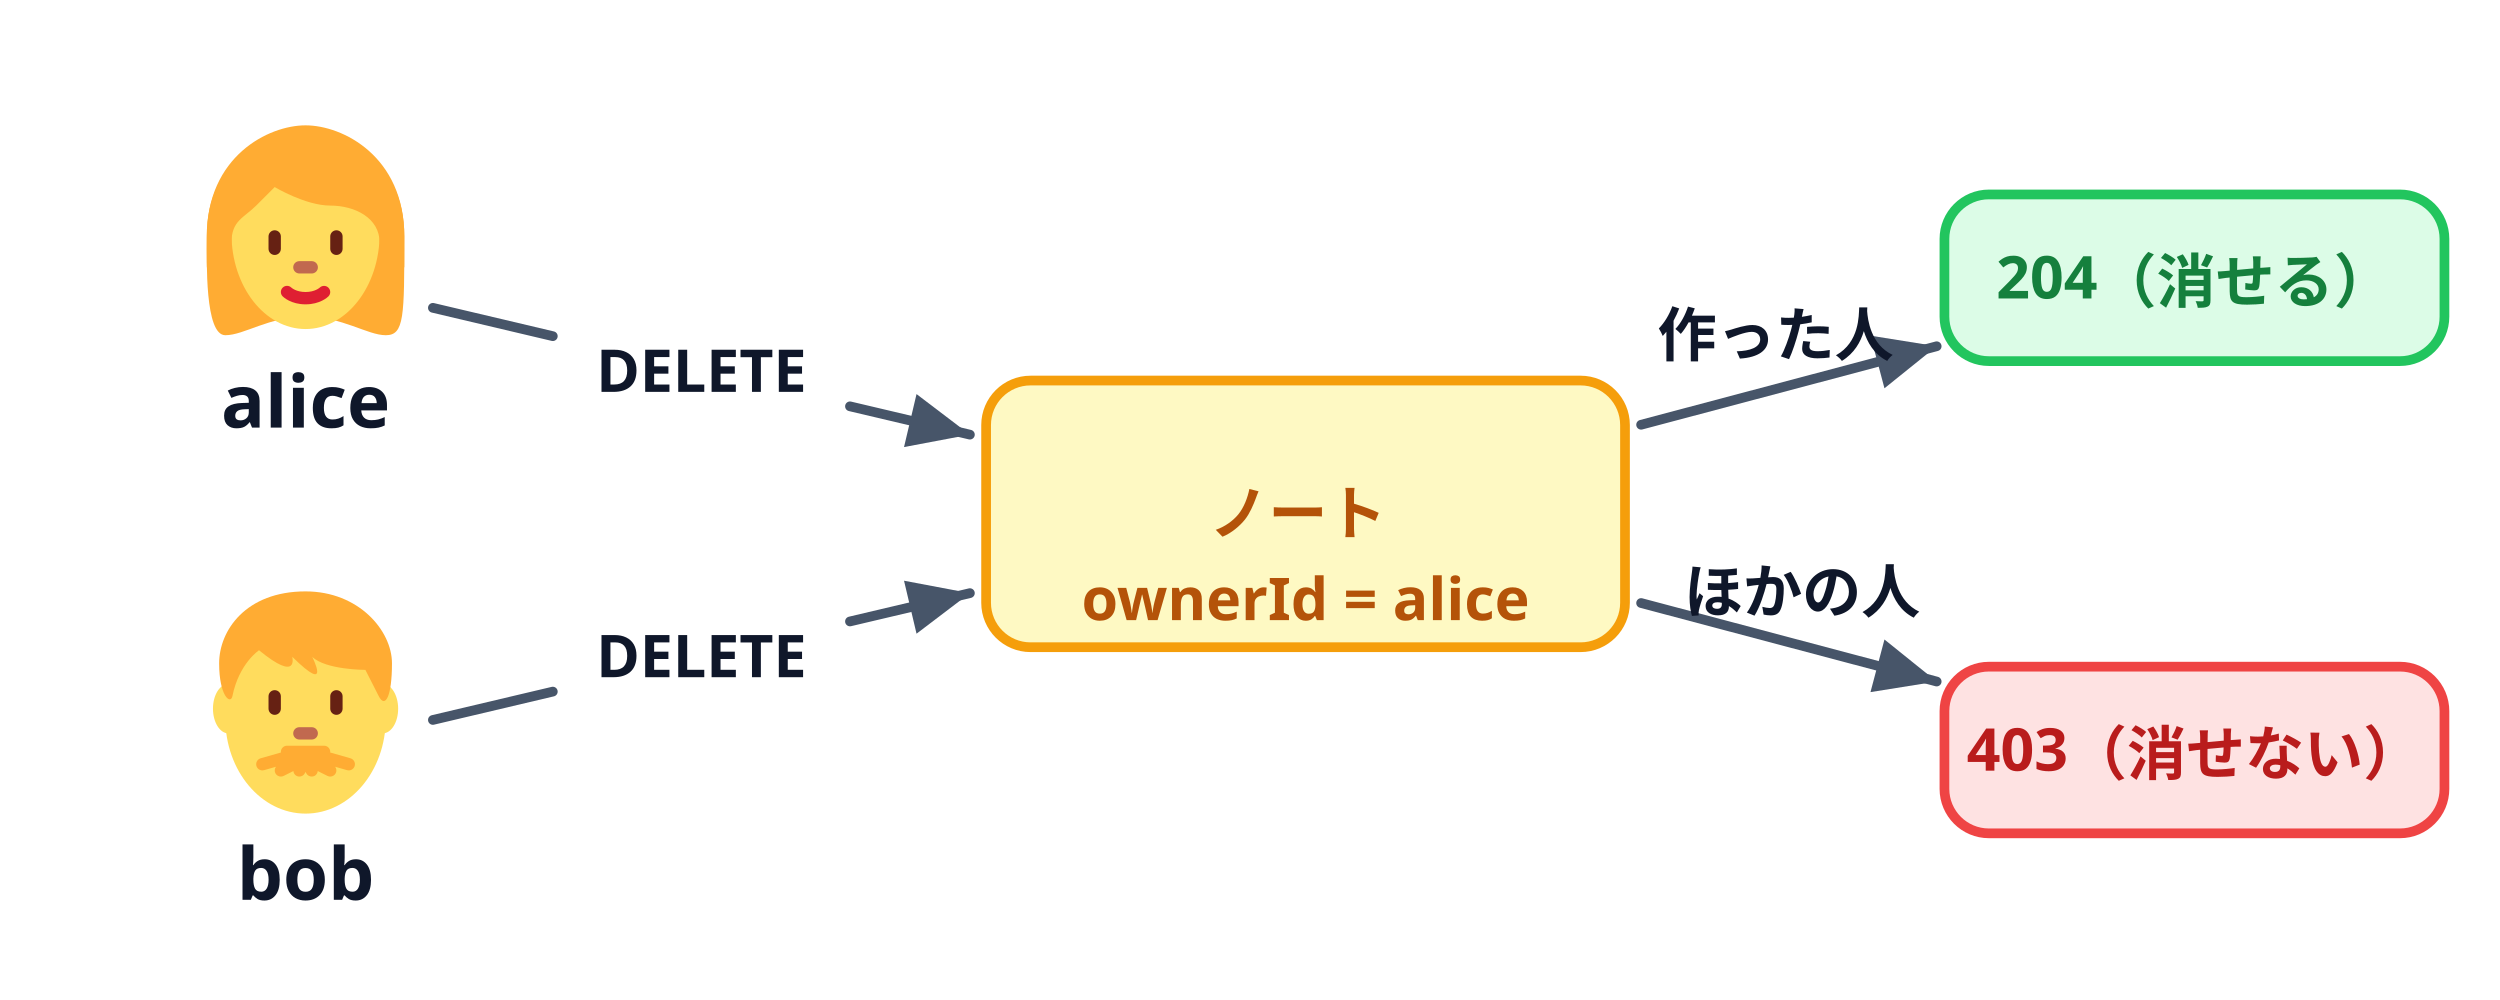
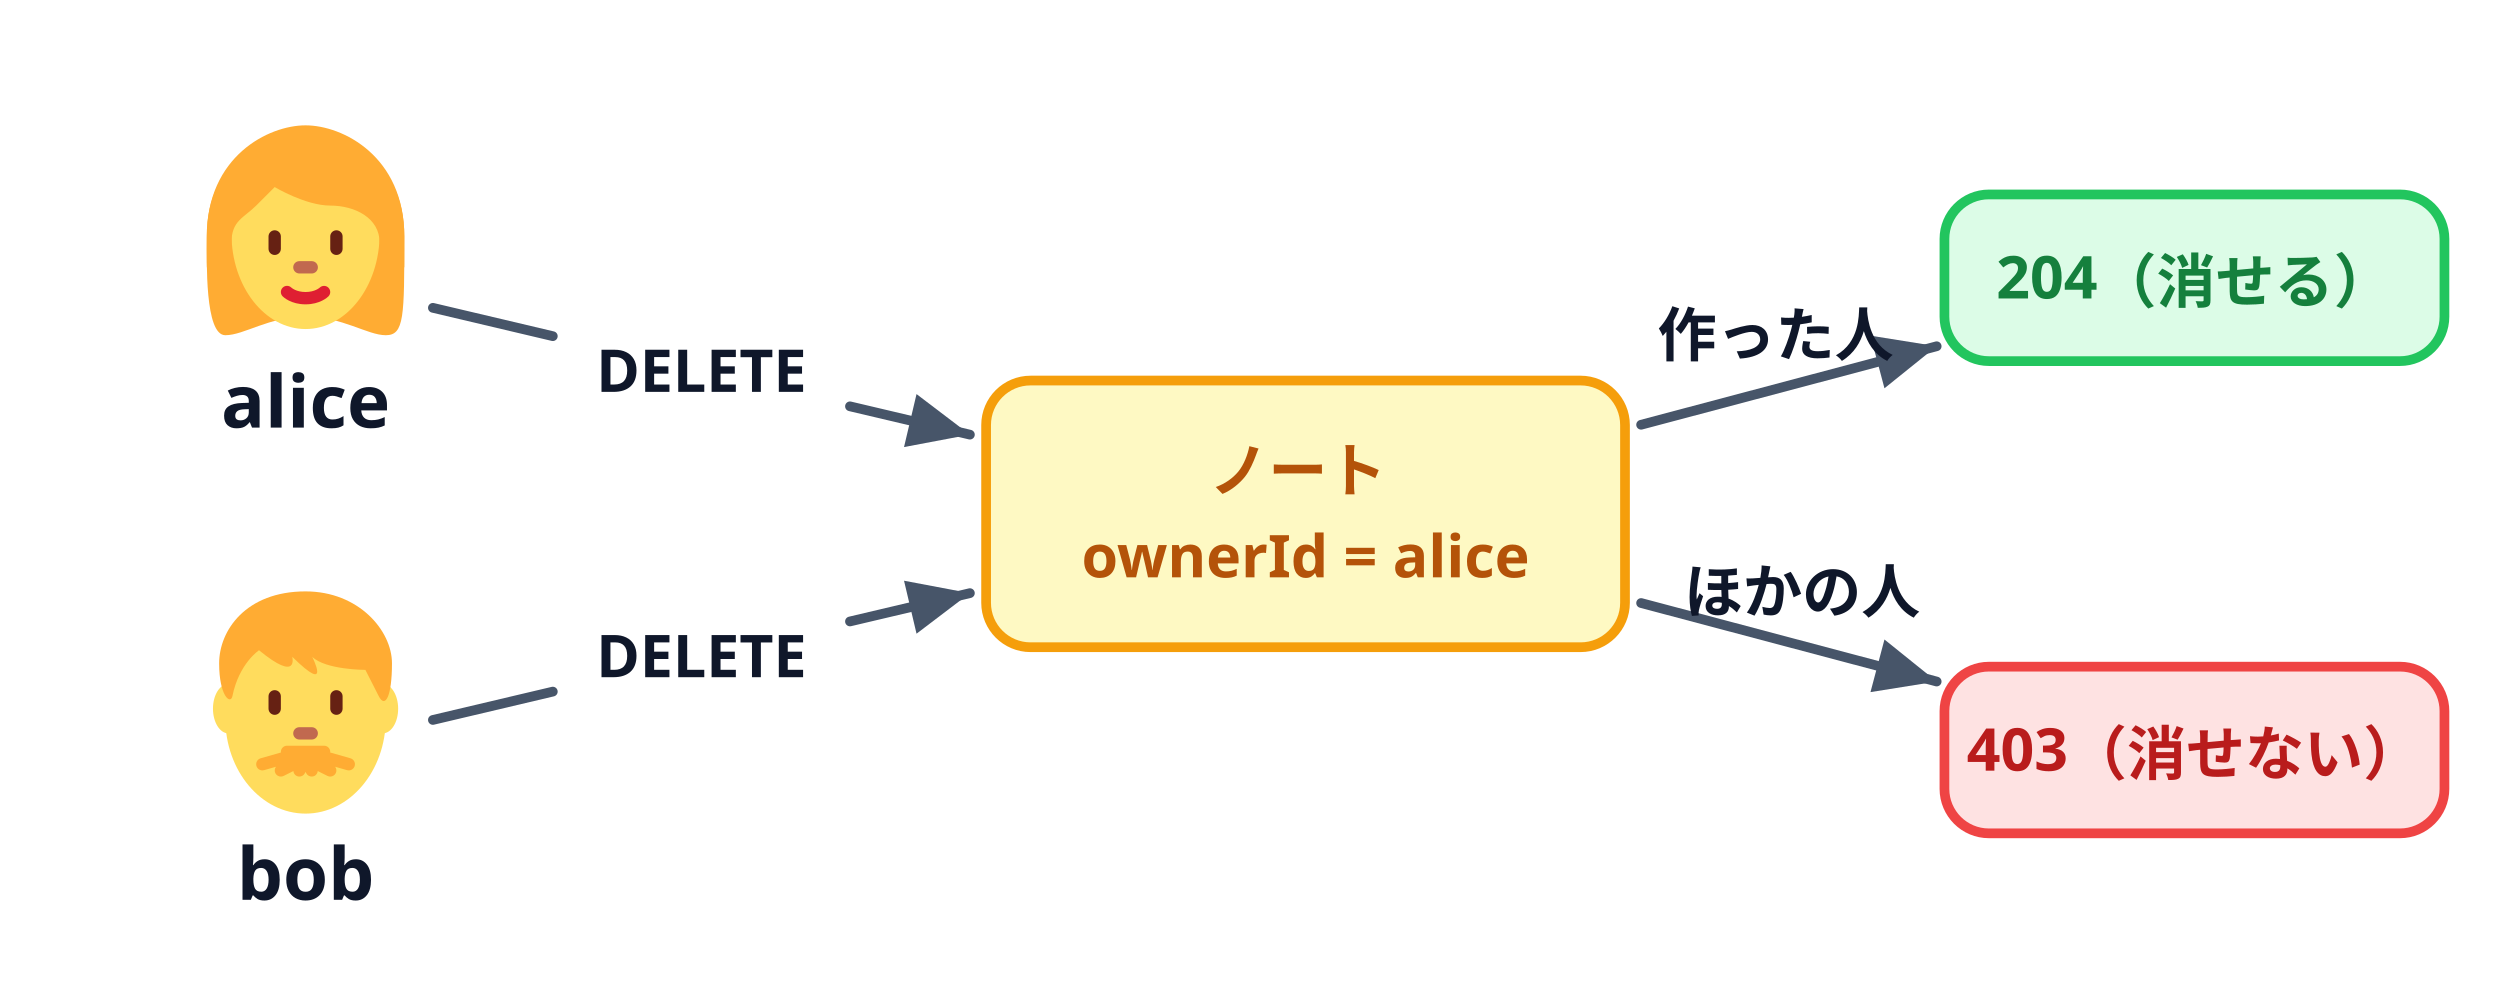
<svg xmlns="http://www.w3.org/2000/svg" width="900" height="360" viewBox="0 0 900 360" font-family="'Hiragino Sans','Noto Sans JP','Yu Gothic','Segoe UI',sans-serif">
  <defs>
    <marker id="aR" viewBox="0 0 10 10" refX="9" refY="5" markerWidth="7" markerHeight="7" orient="auto-start-reverse">
      <path d="M0 1 L9 5 L0 9 z" fill="#475569" />
    </marker>
    <marker id="aRsub" viewBox="0 0 10 10" refX="9" refY="5" markerWidth="7" markerHeight="7" orient="auto-start-reverse">
      <path d="M0 1 L9 5 L0 9 z" fill="#94a3b8" />
    </marker>
  </defs>
  <rect x="0" y="0" width="900" height="360" fill="#ffffff" />
  <svg x="70.0" y="42.9" width="80.0" height="80.0" viewBox="0 0 36 36">
    <path fill="#FFAC33" d="M18 3c6 0 16 3 16 16s0 16-3 16-7-3-13-3-9.915 3-13 3c-3.343 0-3-12-3-16C2 6 12 3 18 3z" />
    <path fill="#FFDC5D" d="M6 18.562c0-8.526 5.373-15.438 12-15.438s12 6.912 12 15.438S24.627 34 18 34 6 27.088 6 18.562z" />
    <path fill="#DF1F32" d="M18 30c-2.347 0-3.575-1.16-3.707-1.293-.391-.391-.391-1.023 0-1.414.387-.387 1.013-.39 1.404-.01.051.047.806.717 2.303.717 1.519 0 2.273-.69 2.305-.719.398-.373 1.027-.362 1.408.029.379.393.38 1.011-.006 1.397C21.575 28.84 20.347 30 18 30z" />
    <path fill="#C1694F" d="M19 25h-2c-.552 0-1-.447-1-1s.448-1 1-1h2c.553 0 1 .447 1 1s-.447 1-1 1z" />
    <path fill="#FFAC33" d="M3.064 24c-.03-.325-.064-.647-.064-1 0-5 3 .562 3-3 0-3.563 2-4 4-6l3-3s5 3 9 3 8 2 8 6 3-2 3 3c0 .355-.033.673-.058 1h1.049C34 22.523 34 20.868 34 19 34 6 24 1 18 1S2 6 2 19c0 1.158-.028 2.986.012 5h1.052z" />
    <path d="M13 22c-.552 0-1-.447-1-1v-2c0-.552.448-1 1-1s1 .448 1 1v2c0 .553-.448 1-1 1zm10 0c-.553 0-1-.447-1-1v-2c0-.552.447-1 1-1s1 .448 1 1v2c0 .553-.447 1-1 1z" fill="#662113" />
  </svg>
  <text x="110" y="153.925" text-anchor="middle" font-size="26.25" fill="#0f172a" font-weight="700">alice</text>
  <svg x="70.0" y="212.9" width="80.0" height="80.0" viewBox="0 0 36 36">
    <path fill="#FFDC5D" d="M8 19c0 2.209-1.119 4-2.5 4S3 21.209 3 19s1.119-4 2.5-4S8 16.791 8 19zm25 0c0 2.209-1.119 4-2.5 4S28 21.209 28 19s1.119-4 2.5-4 2.5 1.791 2.5 4z" />
    <path fill="#FFDC5D" d="M5 20.562c0-8.526 5.82-15.438 13-15.438s13 6.912 13 15.438S25.18 36 18 36 5 29.088 5 20.562z" />
    <path fill="#662113" d="M13 20c-.552 0-1-.447-1-1v-2c0-.552.448-1 1-1s1 .448 1 1v2c0 .553-.448 1-1 1zm10 0c-.553 0-1-.447-1-1v-2c0-.552.447-1 1-1s1 .448 1 1v2c0 .553-.447 1-1 1z" />
    <path fill="#C1694F" d="M19 24h-2c-.552 0-1-.447-1-1s.448-1 1-1h2c.553 0 1 .447 1 1s-.447 1-1 1z" />
    <path fill="#FFAC33" d="M25.274 27.038l-3.294-.941c.003-.034.02-.063.02-.097 0-.553-.447-1-1-1h-6c-.552 0-1 .447-1 1 0 .034.016.063.019.097l-3.294.941c-.531.152-.838.706-.686 1.236.125.44.525.726.961.726.091 0 .184-.013.275-.038l1.931-.552c-.216.293-.274.688-.1 1.037.175.351.528.553.895.553.15 0 .303-.034.446-.105l1.577-.788c.036.326.213.631.529.788.143.071.296.105.446.105.367 0 .72-.202.896-.553l.105-.211.105.211c.176.351.529.553.896.553.15 0 .303-.034.446-.105.315-.157.493-.462.529-.788l1.576.788c.144.071.297.105.447.105.367 0 .72-.202.896-.553.174-.349.116-.744-.1-1.037l1.931.552c.091.025.183.038.275.038.434 0 .835-.286.961-.726.151-.53-.156-1.084-.688-1.236zM18 0c8.615 0 14 6.358 14 11.656 0 5.298-1.077 7.417-2.154 5.298l-2.153-4.238s-6.462 0-8.615-2.12c0 0 3.23 6.358-3.231 0 0 0 1.077 4.239-5.385-1.06 0 0-3.23 2.12-4.308 7.417C5.855 18.423 4 16.954 4 11.656 4 6.357 8.308 0 18 0z" />
  </svg>
  <text x="110" y="323.925" text-anchor="middle" font-size="26.25" fill="#0f172a" font-weight="700">bob</text>
  <rect x="355" y="137" width="230" height="96" rx="16" fill="#fef9c3" stroke="#f59e0b" stroke-width="3.5" />
-   <text x="470" y="192.438" text-anchor="middle" font-size="21.25" fill="#b45309" font-weight="600">
+   <text x="470" y="177.031" text-anchor="middle" font-size="21.25" fill="#b45309" font-weight="600">
    <tspan x="470" dy="0">ノート</tspan>
    <tspan x="470" dy="30.812">ownerId = alice</tspan>
  </text>
  <rect x="700" y="70" width="180" height="60" rx="16" fill="#dcfce7" stroke="#22c55e" stroke-width="3.5" />
  <text x="790" y="107.438" text-anchor="middle" font-size="21.25" fill="#15803d" font-weight="600">204（消せる）</text>
  <rect x="700" y="240" width="180" height="60" rx="16" fill="#fee2e2" stroke="#ef4444" stroke-width="3.5" />
  <text x="790" y="277.438" text-anchor="middle" font-size="21.25" fill="#b91c1c" font-weight="600">403（消せない）</text>
  <path d="M155.84 110.82 L199.01 121.02" fill="none" stroke="#475569" stroke-width="3.5" stroke-linecap="round" stroke-linejoin="round" />
  <path d="M305.99 146.28 L349.16 156.47" fill="none" stroke="#475569" stroke-width="3.5" stroke-linecap="round" stroke-linejoin="round" marker-end="url(#aR)" />
  <text x="252.5" y="141.083" text-anchor="middle" font-size="21.25" fill="#0f172a" font-weight="600">DELETE</text>
  <path d="M155.84 259.18 L199.01 248.98" fill="none" stroke="#475569" stroke-width="3.5" stroke-linecap="round" stroke-linejoin="round" />
  <path d="M305.99 223.72 L349.16 213.53" fill="none" stroke="#475569" stroke-width="3.5" stroke-linecap="round" stroke-linejoin="round" marker-end="url(#aR)" />
  <text x="252.5" y="243.792" text-anchor="middle" font-size="21.25" fill="#0f172a" font-weight="600">DELETE</text>
  <path d="M590.80 152.91 L697.20 124.65" fill="none" stroke="#475569" stroke-width="3.5" stroke-linecap="round" stroke-linejoin="round" marker-end="url(#aR)" />
  <text x="639.216" y="128.219" text-anchor="middle" font-size="21.25" fill="#0f172a" font-weight="600">作った人</text>
  <path d="M590.80 217.09 L697.20 245.35" fill="none" stroke="#475569" stroke-width="3.5" stroke-linecap="round" stroke-linejoin="round" marker-end="url(#aR)" />
  <text x="648.779" y="220.655" text-anchor="middle" font-size="21.25" fill="#0f172a" font-weight="600">ほかの人</text>
</svg>
